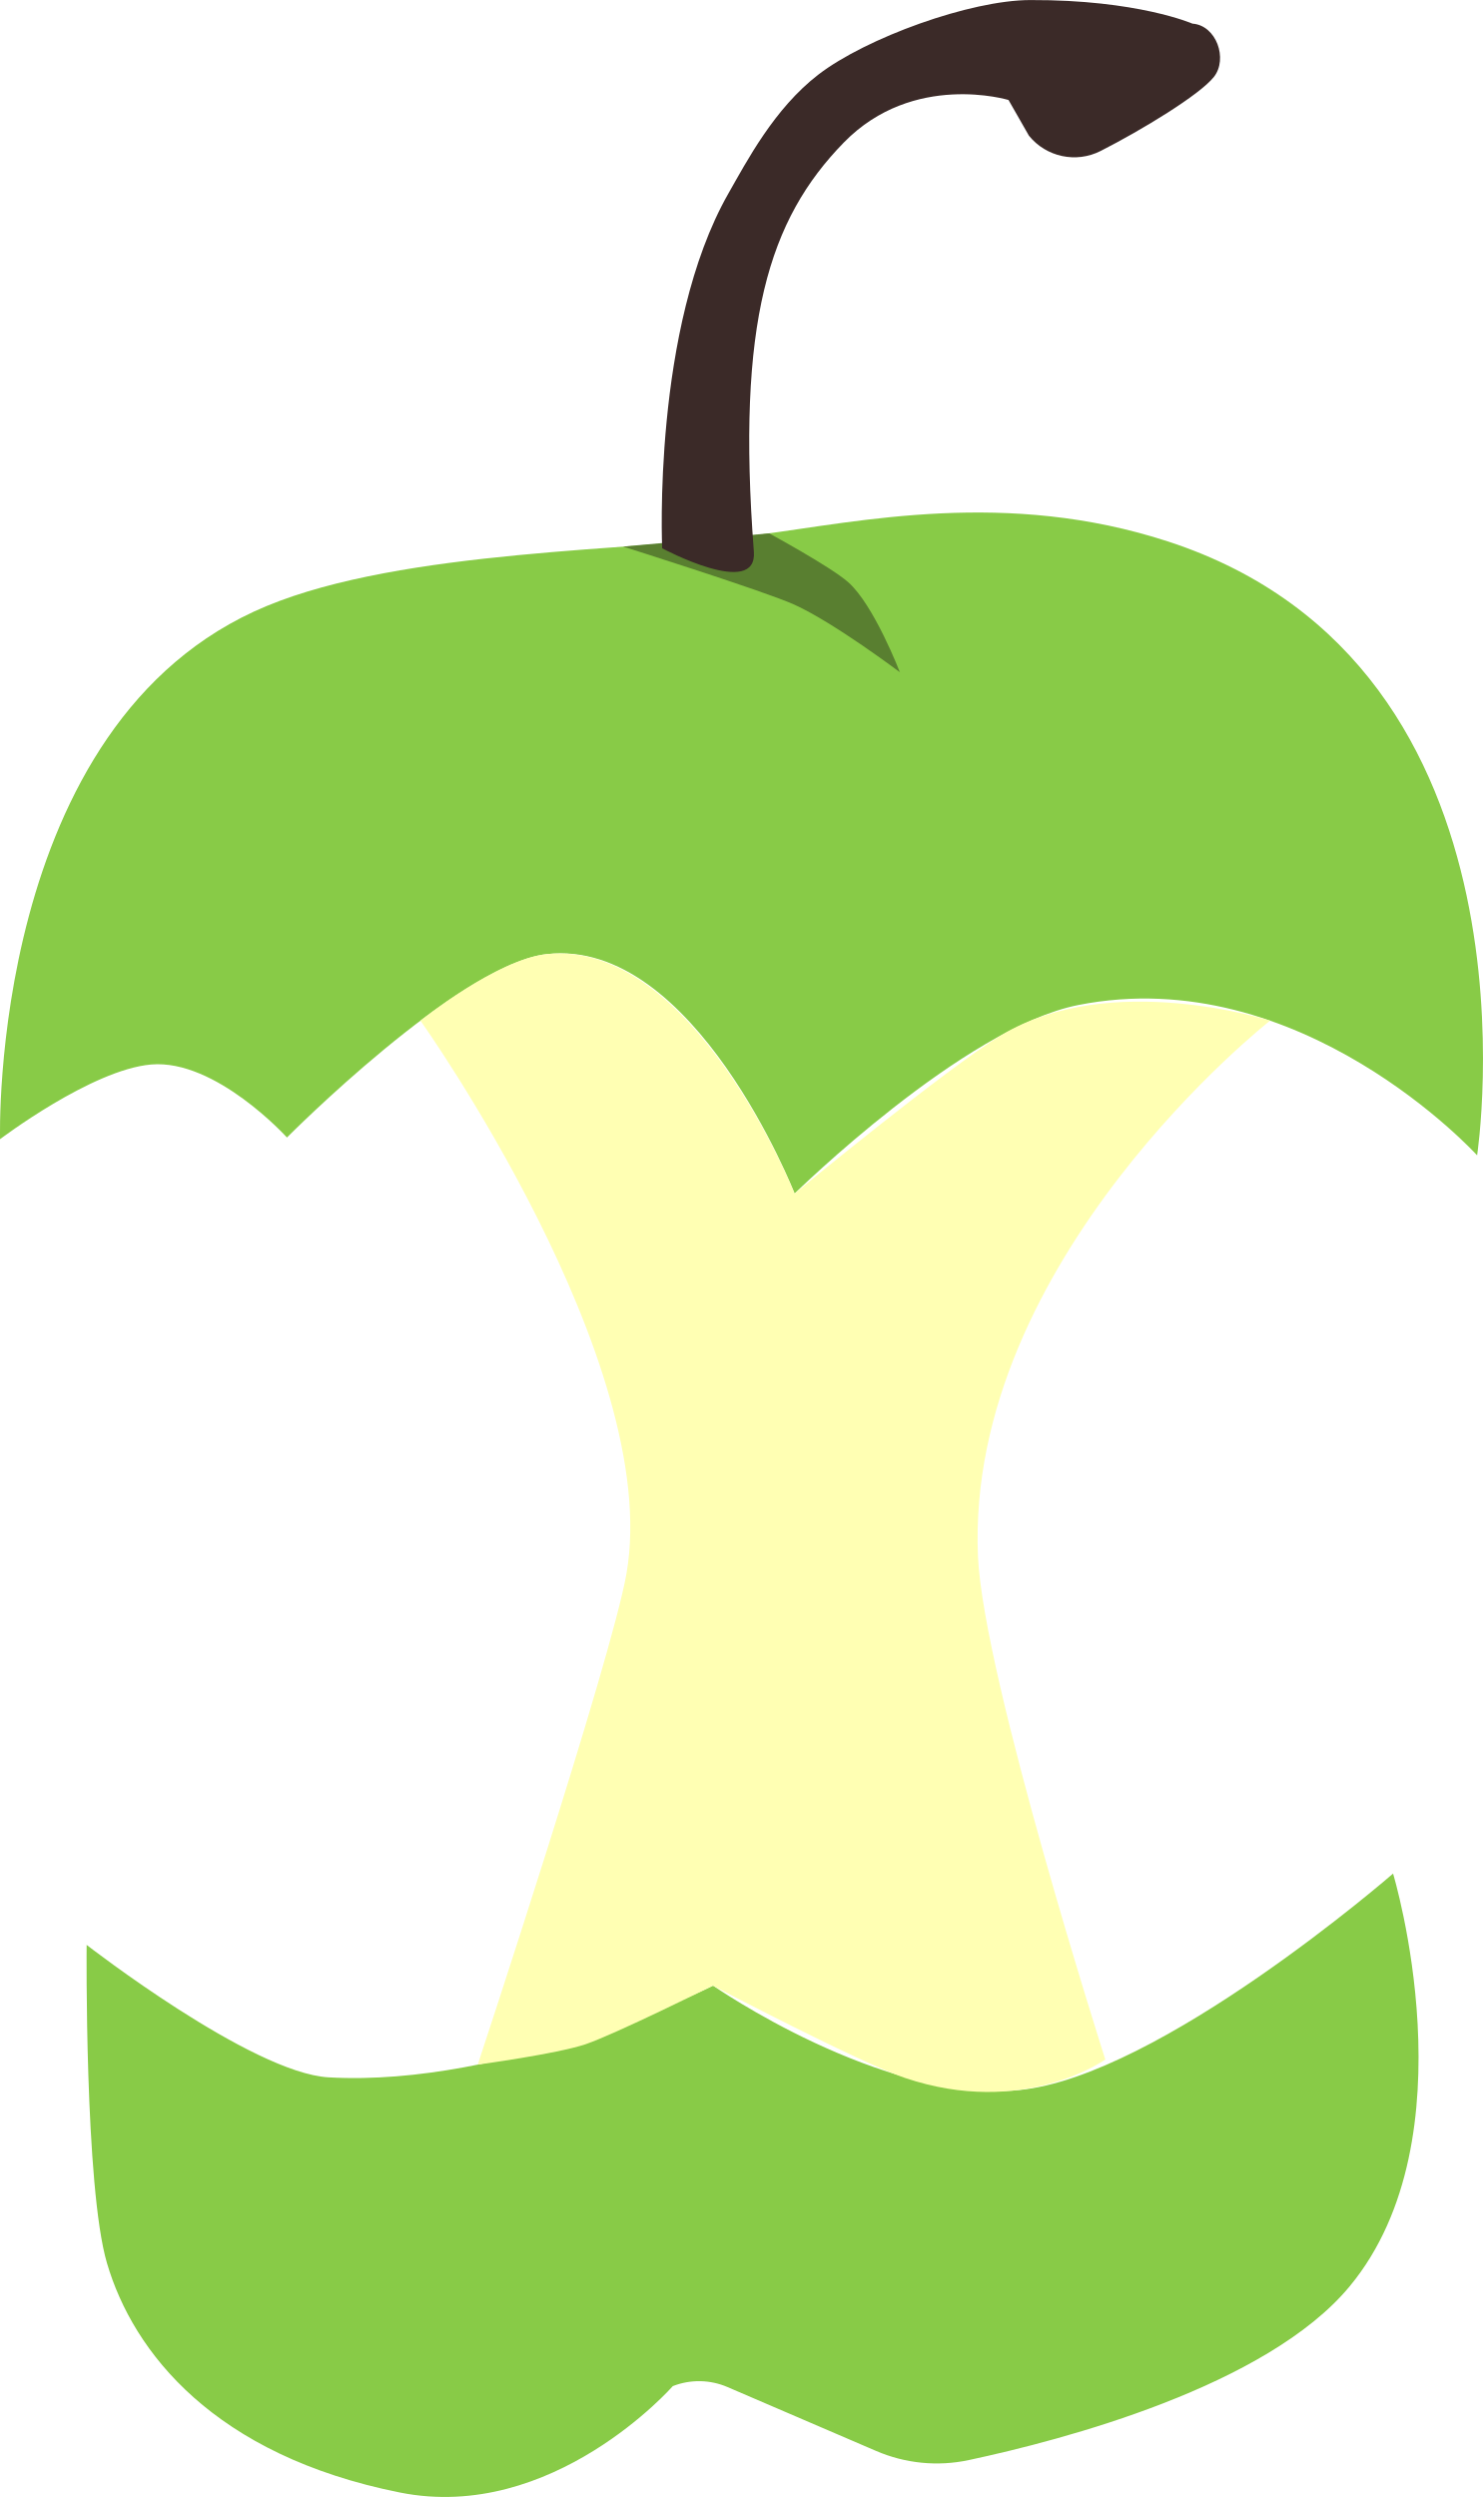
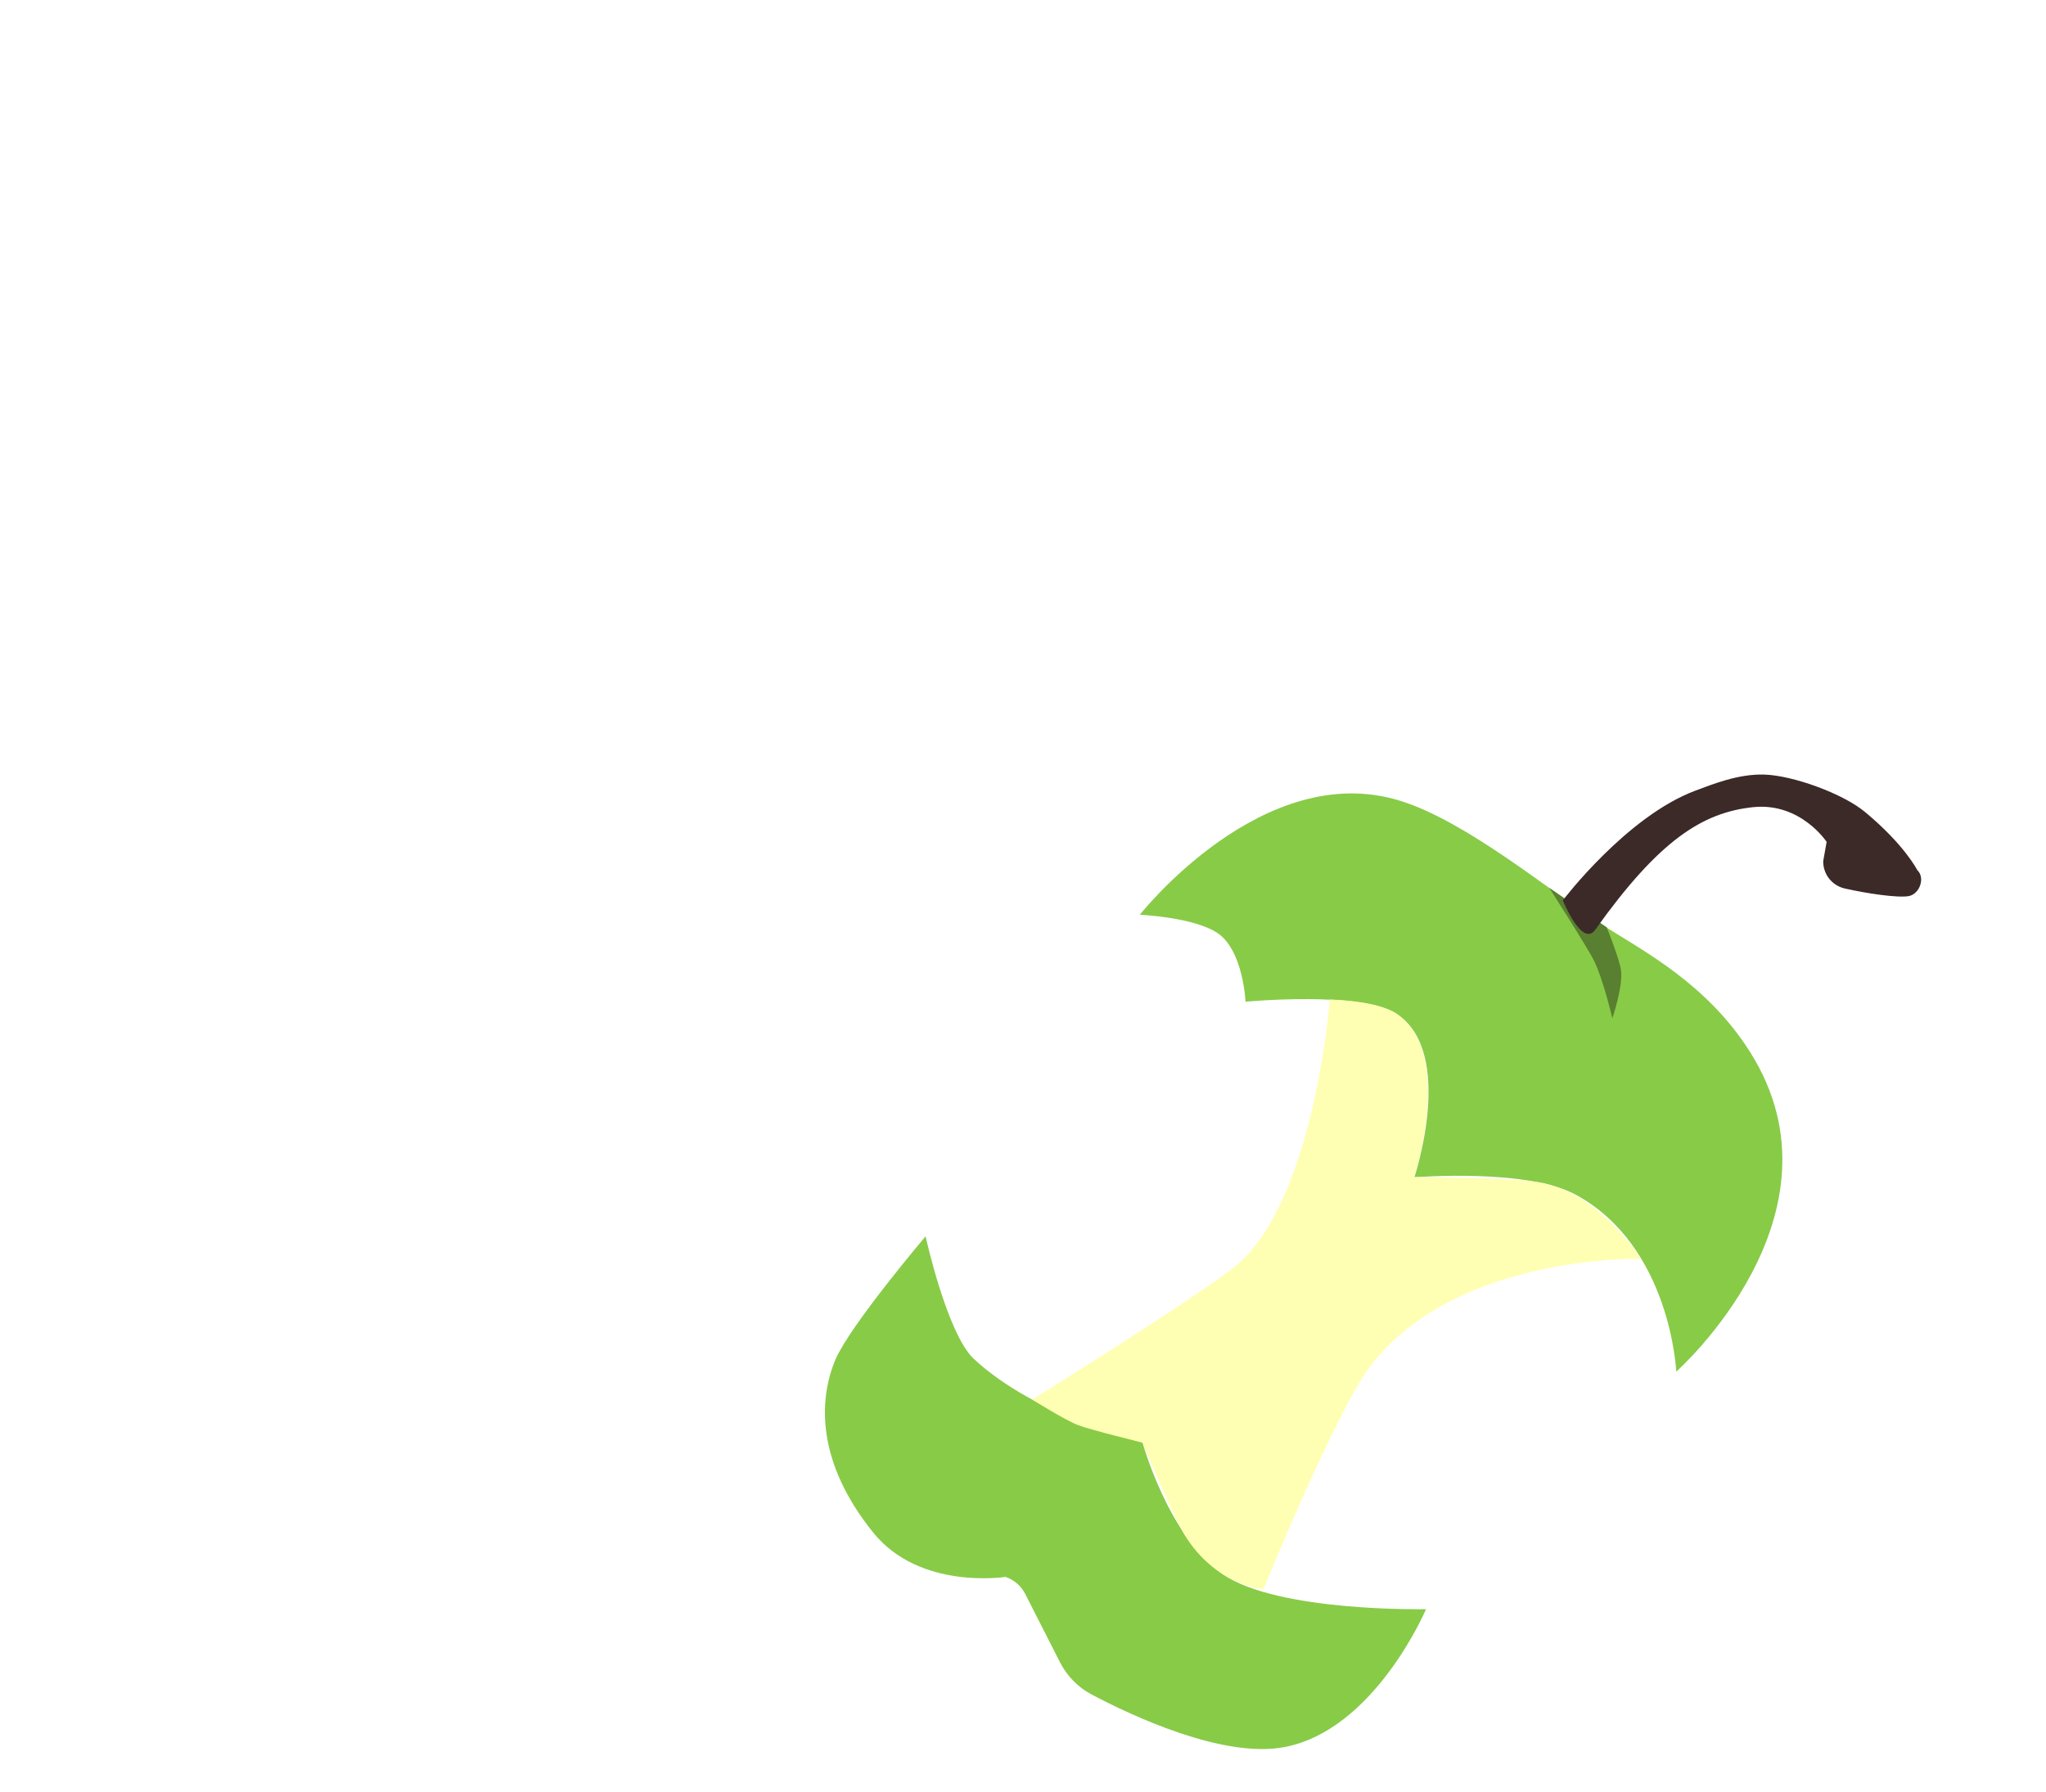
- <svg xmlns="http://www.w3.org/2000/svg" id="Layer_2" data-name="Layer 2" viewBox="0 0 291.17 490.18">
-   <path d="M172,530.5s32.36,25.13,47.5,26c35,2,75.5-18,75.5-18s33,23,60,20.5c27.55-2.55,73.5-42.5,73.5-42.5s15.69,51.74-8.5,81c-16.26,19.66-56.26,30.18-74.79,34.13a30.08,30.08,0,0,1-18.23-1.8L297.83,617.3a14.12,14.12,0,0,0-10.74-.19S263.5,644,233.5,638c-36.44-7.29-52.34-27.49-57.5-45C171.57,578,172,530.5,172,530.5Z" transform="translate(-154.99 -148.7)" fill="#88cb47" />
-   <path d="M155,372.33s18-13.66,29.67-14.66c12.69-1.09,26.66,14.33,26.66,14.33s33.73-34,51-36c29-3.33,48.67,47,48.67,47s33.14-32.53,55.67-37c43.66-8.67,78.33,29.5,78.33,29.5s14.7-95.91-60.67-120.5c-31.66-10.33-60.41-3.95-80.33-1.33-24.21,3.18-69.81,2.86-96.67,14C152.67,290.33,155,372.33,155,372.33Z" transform="translate(-154.99 -148.7)" fill="#88cb47" />
-   <path d="M277.33,256s27.86,8.78,33.67,11.42c7.77,3.53,20.67,13.25,20.67,13.25s-5.09-13.25-10.17-17.7c-3.39-3-15.5-9.57-15.5-9.57Z" transform="translate(-154.99 -148.7)" fill="#597f30" />
-   <path d="M278,457.56c-3,17.21-29.21,96.44-29.21,96.44s15.47-2.09,21.17-4c5.85-2,25-11.5,25-11.5s28.82,15.11,37.67,18.1C356,564.5,372,553,372,553s-23.92-74.79-25-98.76C344.5,396,404.36,349.06,404.36,349.06S373,339,351.6,351.9C340.89,358.36,311,383,311,383s-20-50-48.67-47c-9.81,1-24.79,13.06-24.79,13.06S285.2,416.06,278,457.56Z" transform="translate(-154.99 -148.7)" fill="#ffffb3" />
-   <path d="M320.67,176.67c13.66-14,32.33-8.34,32.33-8.34l4,7a11.44,11.44,0,0,0,14.1,3c8-4.07,19.44-11,22.23-14.54s.47-10.13-4.22-10.45c0,0-10.78-4.71-31.81-4.63-11.8,0-32.28,7.44-41.63,14.63-8.67,6.67-14.05,17-17.67,23.34-15,26.33-13,69.66-13,69.66s18.71,10,18,.67C299.57,212,305.91,191.78,320.67,176.67Z" transform="translate(-154.99 -148.7)" fill="#3b2a28" />
+ <svg xmlns="http://www.w3.org/2000/svg" version="1.1" id="Layer_2_1_" x="0px" y="0px" viewBox="0 0 842.2 737.6" style="enable-background:new 0 0 842.2 737.6;" xml:space="preserve">
+   <style type="text/css">
+ 	.st0{fill:none;}
+ 	.st1{fill:#88CB47;}
+ 	.st2{fill:#597F30;}
+ 	.st3{fill:#FFFFB3;}
+ 	.st4{fill:#3B2A28;}
+ </style>
+   <rect class="st0" width="842.2" height="737.6" />
+   <path class="st1" d="M381,509c0,0,8.8,40,19.8,50.4c25.6,23.9,69.5,34.5,69.5,34.5s10.6,38.8,33,54.2c22.8,15.7,83.7,14.4,83.7,14.4  s-21.1,49.8-58.4,56.8c-25.1,4.7-62.5-12.8-79.3-21.7c-5.5-2.9-10-7.5-12.9-13.1L422,656.2c-1.7-3.3-4.6-5.8-8.1-7  c0,0-35.3,5.6-54.5-18.3c-23.3-28.9-22.6-54.6-15.4-71.4C350.3,545.2,381,509,381,509z" />
+   <path class="st1" d="M469.2,376.6c0,0,22.6,1,32.2,7.7c10.4,7.3,11.3,28.1,11.3,28.1s47.7-4.5,62.2,5c24.4,16,7.3,67.3,7.3,67.3  s46.3-3.8,66.5,7.2c39.1,21.3,41.3,72.8,41.3,72.8s72.7-64.3,30.5-131.4c-17.7-28.2-43.9-41.7-60.9-52.5  c-20.6-13.1-55.5-42.5-83.2-51.1C519.9,312.1,469.2,376.6,469.2,376.6z" />
+   <path class="st2" d="M637.7,365.5c0,0,15.8,24.6,18.6,30.3c3.7,7.7,7.4,23.4,7.4,23.4s4.6-13.4,3.5-20.1c-0.7-4.5-5.8-17.3-5.8-17.3  L637.7,365.5z" />
+   <path class="st3" d="M509.1,520.8c-13.3,11.3-84.2,55.4-84.2,55.4s13.2,8.3,18.8,10.5c5.8,2.2,26.6,7.2,26.6,7.2s12.5,30.1,17.3,38  c12.9,21,32.5,22.4,32.5,22.4s29.5-72.8,44-91.9c35.4-46.3,111.4-44.1,111.4-44.1s-17.6-27.8-42.3-31.6c-12.4-1.9-51.1-2.1-51.1-2.1  s16.6-51.2-7.3-67.3c-8.2-5.5-27.4-5.8-27.4-5.8S541.2,493.5,509.1,520.8z" />
+   <path class="st4" d="M721.7,332.3c19.5-2,30.2,14.3,30.2,14.3l-1.4,7.9c-0.1,5.4,3.6,10.1,8.9,11.3c8.8,2,22,4,26.4,3.1  s6.8-7.5,3.4-10.7c0,0-5.3-10.5-21.5-23.9c-9.1-7.6-29.6-15-41.3-15.4c-10.9-0.4-21.7,4.1-28.5,6.6c-28.4,10.6-54.6,45.2-54.6,45.2  s8,19.7,13.4,12C682.9,346,700.7,334.5,721.7,332.3z" />
</svg>
